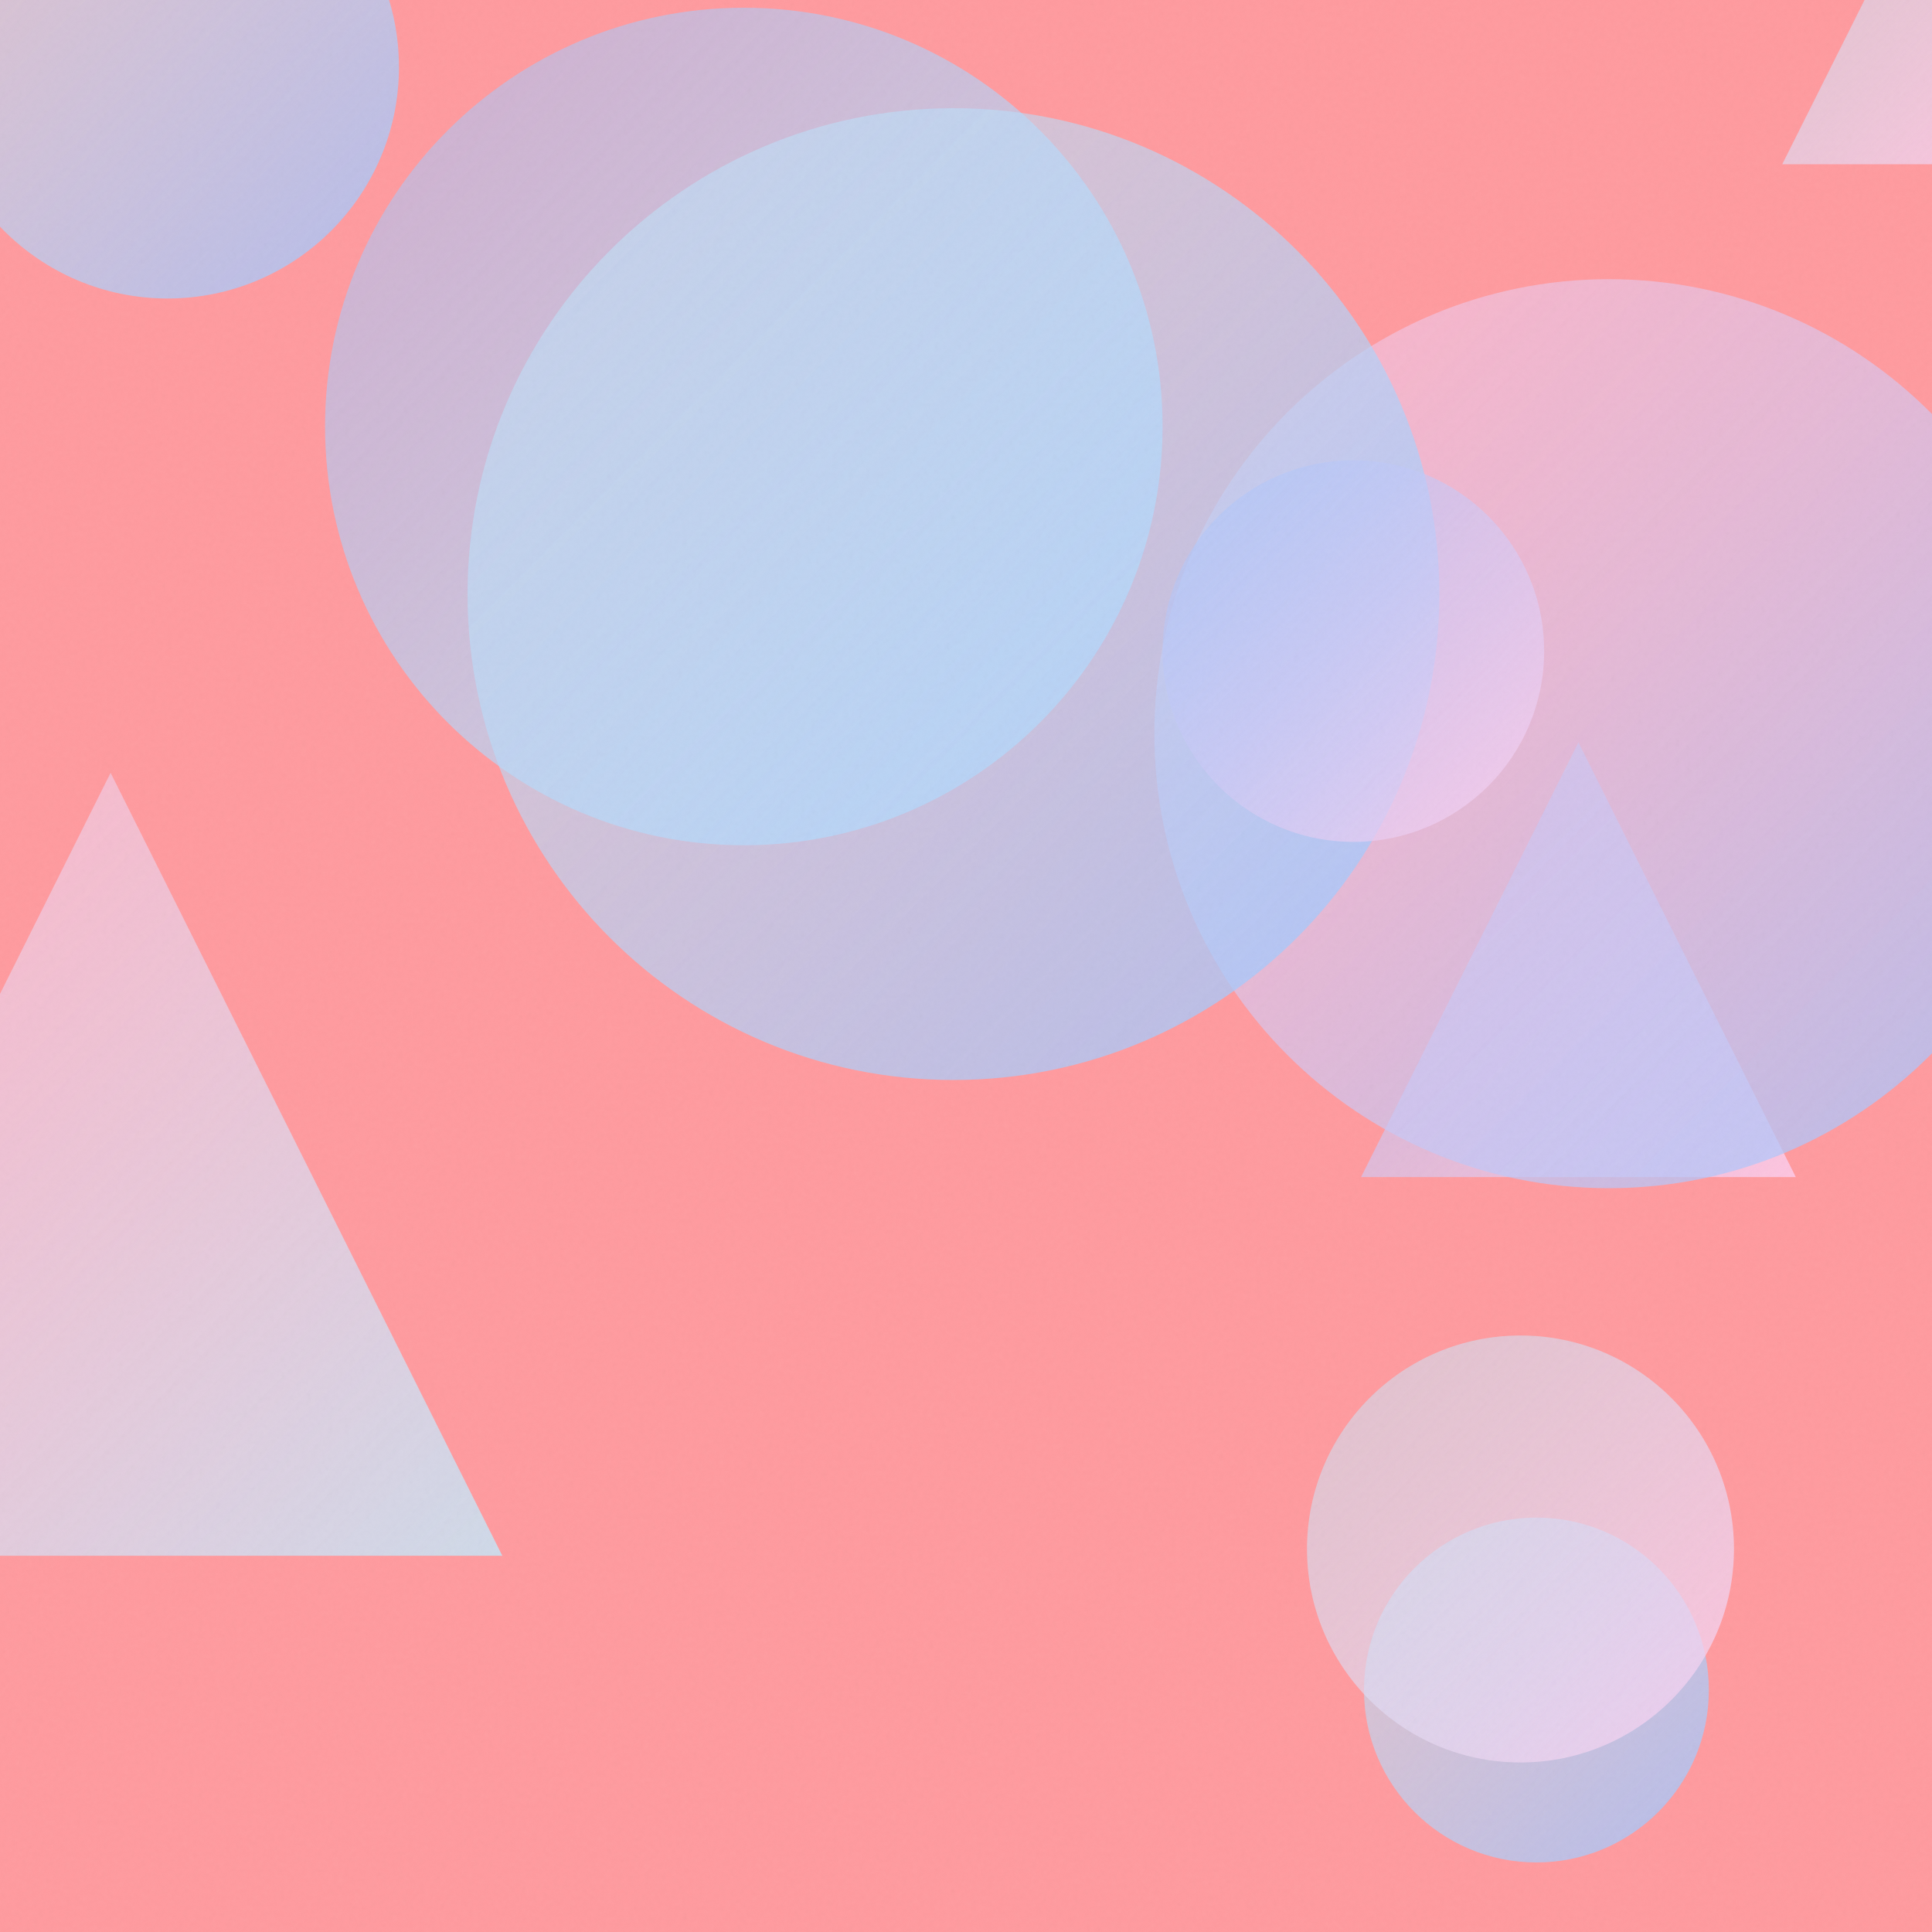
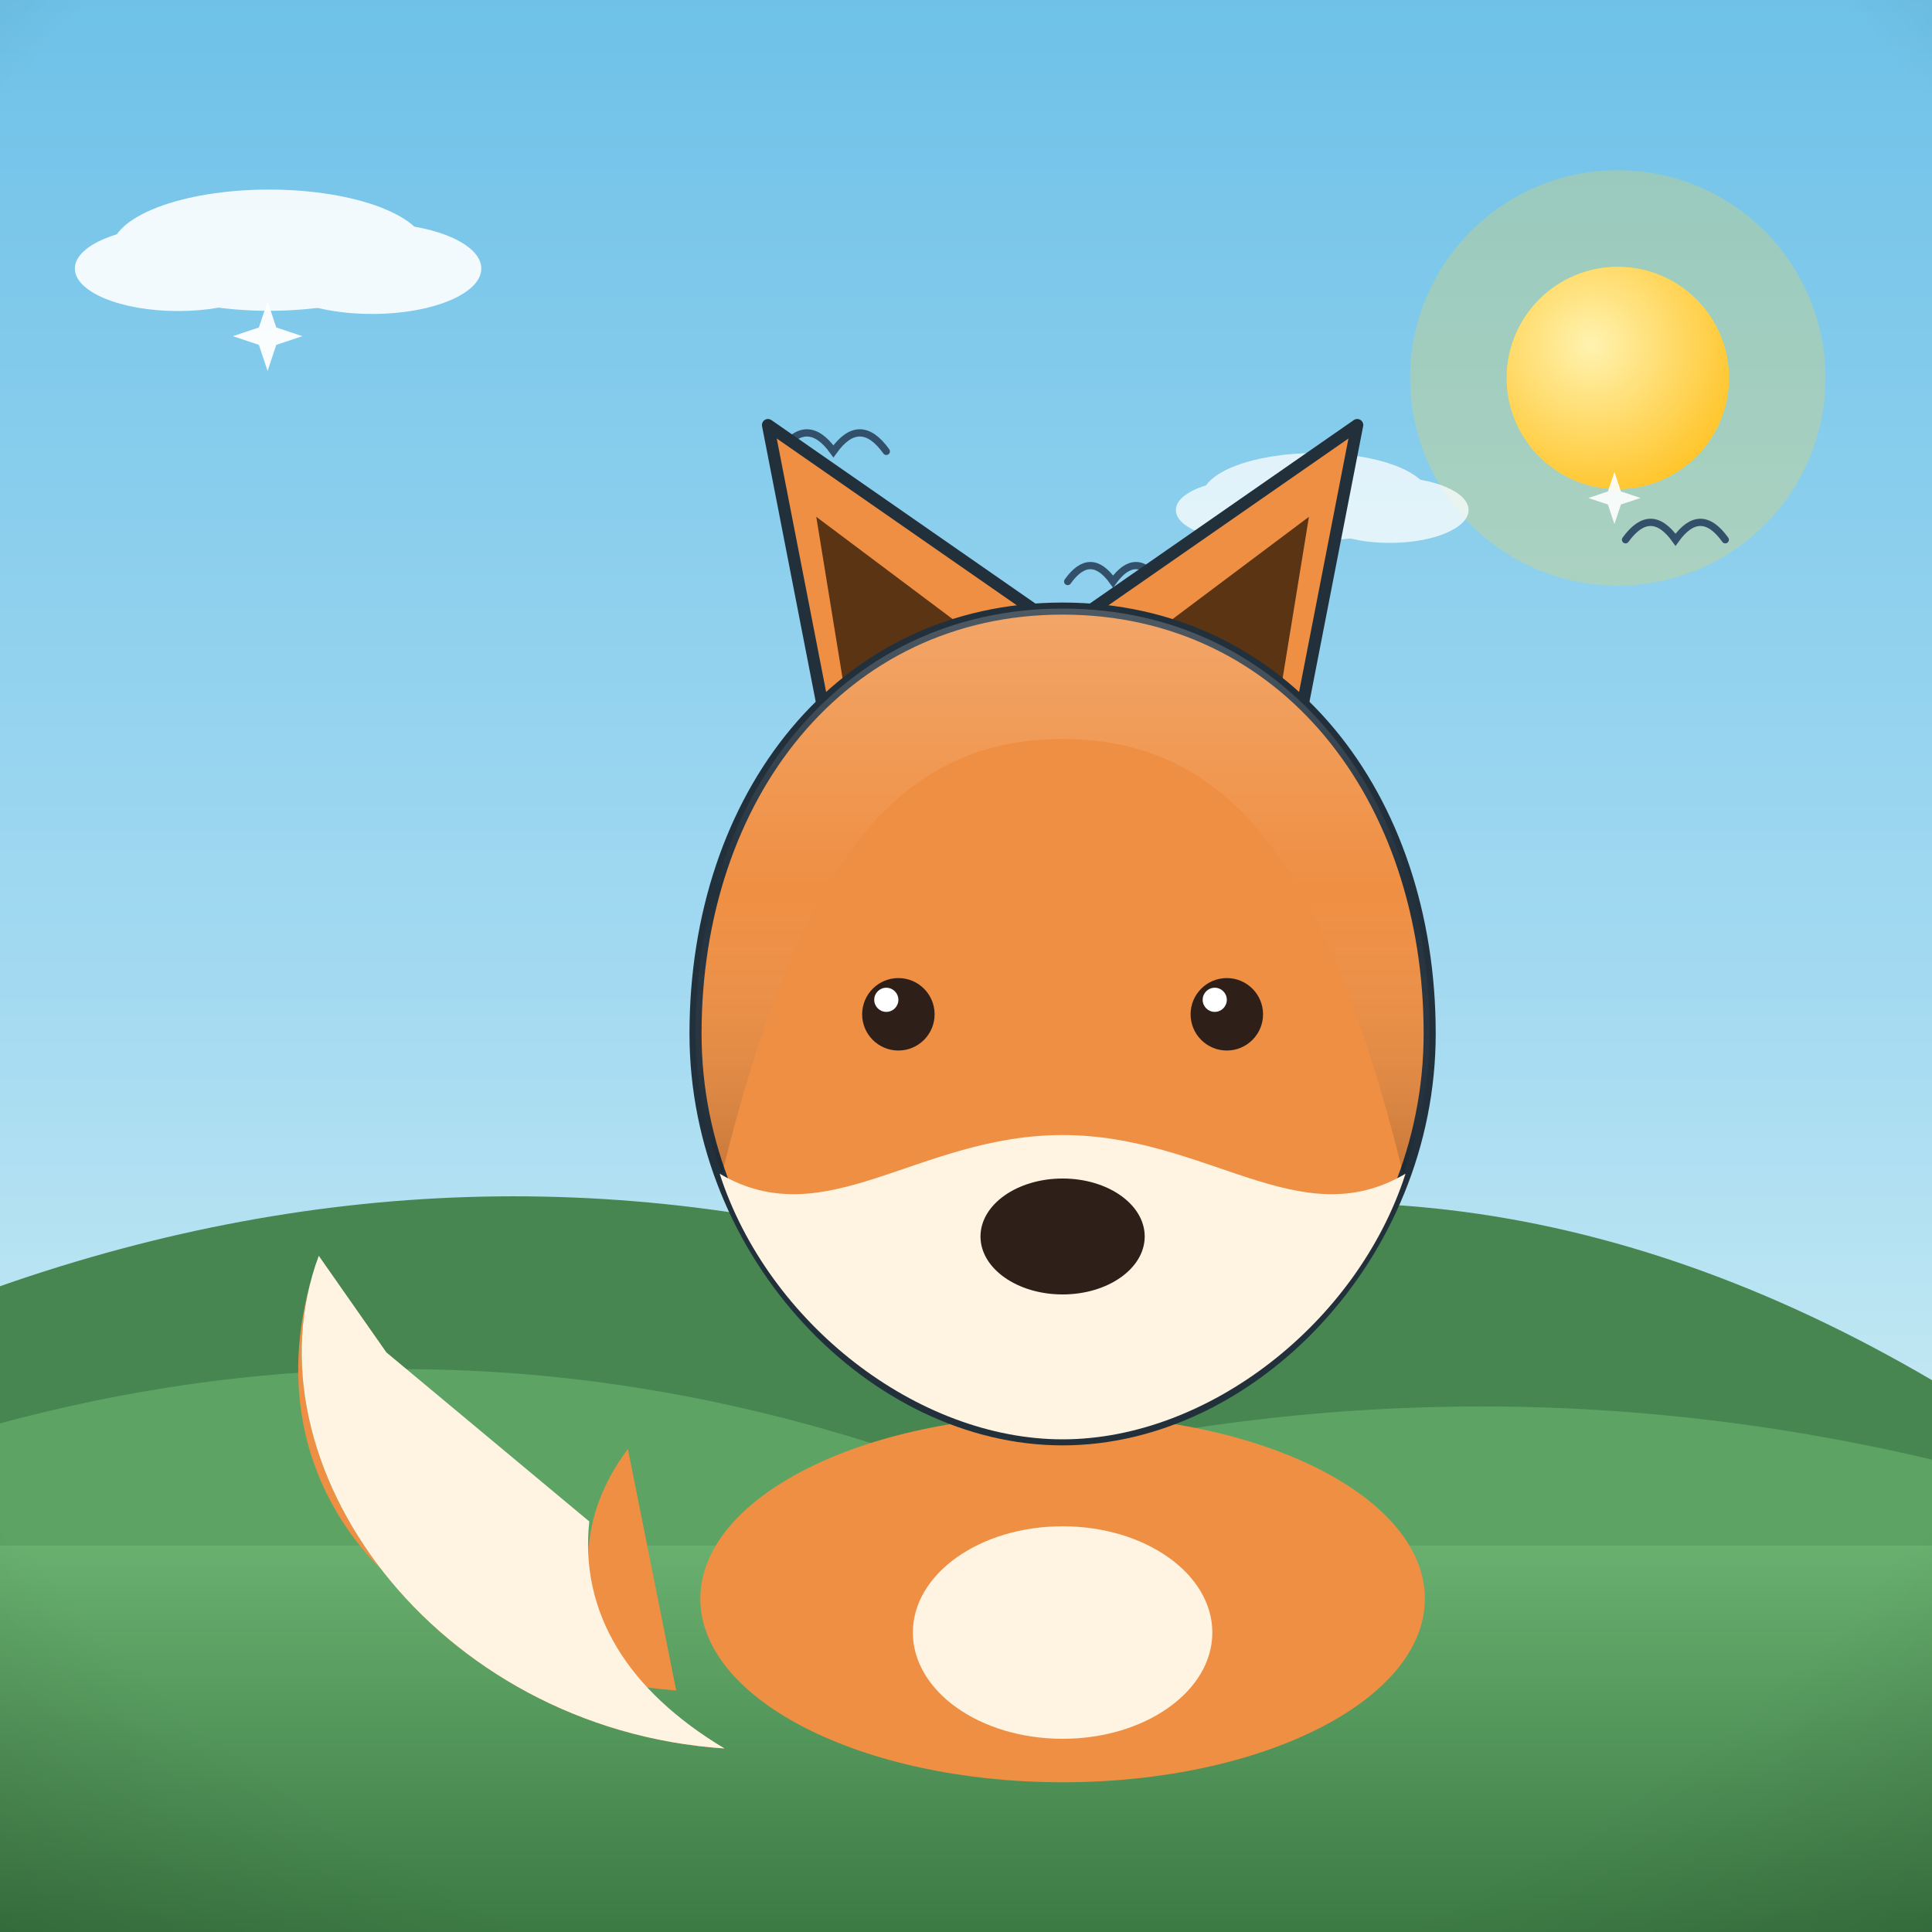
- <svg xmlns="http://www.w3.org/2000/svg" viewBox="0 0 400 400">
+ <svg xmlns="http://www.w3.org/2000/svg" viewBox="0 0 800 800">
  <defs>
-     <linearGradient id="g0" x1="-58.2" y1="160.0" x2="104.0" y2="322.1" gradientUnits="userSpaceOnUse">
-       <stop offset="0" stop-color="#FECFEF" stop-opacity="0.5" />
-       <stop offset="1" stop-color="#C2E9FB" stop-opacity="0.8" />
+     <linearGradient id="sky" x1="0" y1="0" x2="0" y2="1">
+       <stop offset="0" stop-color="#6ec1e8" />
+       <stop offset="0.55" stop-color="#a8dcf2" />
+       <stop offset="1" stop-color="#eafaf1" />
    </linearGradient>
-     <linearGradient id="g1" x1="369.0" y1="-17.1" x2="420.1" y2="34.0" gradientUnits="userSpaceOnUse">
-       <stop offset="0" stop-color="#C2E9FB" stop-opacity="0.5" />
-       <stop offset="1" stop-color="#FECFEF" stop-opacity="0.8" />
+     <radialGradient id="sunG" cx="0.38" cy="0.35" r="0.9">
+       <stop offset="0" stop-color="#fff3b0" />
+       <stop offset="1" stop-color="#ffb703" />
+     </radialGradient>
+     <linearGradient id="ground" x1="0" y1="0" x2="0" y2="1">
+       <stop offset="0" stop-color="#69b06f" />
+       <stop offset="1" stop-color="#3c7a44" />
    </linearGradient>
-     <linearGradient id="g2" x1="282.4" y1="314.1" x2="353.8" y2="385.6" gradientUnits="userSpaceOnUse">
-       <stop offset="0" stop-color="#C2E9FB" stop-opacity="0.5" />
-       <stop offset="1" stop-color="#A1C4FD" stop-opacity="0.8" />
+     <linearGradient id="sea" x1="0" y1="0" x2="0" y2="1">
+       <stop offset="0" stop-color="#3d9bc4" />
+       <stop offset="1" stop-color="#1668a0" />
    </linearGradient>
-     <linearGradient id="g3" x1="281.8" y1="153.7" x2="371.8" y2="243.7" gradientUnits="userSpaceOnUse">
-       <stop offset="0" stop-color="#A1C4FD" stop-opacity="0.5" />
-       <stop offset="1" stop-color="#FECFEF" stop-opacity="0.8" />
+     <linearGradient id="shade" x1="0" y1="0" x2="0" y2="1">
+       <stop offset="0" stop-color="#ffffff" stop-opacity="0.20" />
+       <stop offset="0.5" stop-color="#ffffff" stop-opacity="0" />
+       <stop offset="1" stop-color="#000000" stop-opacity="0.16" />
    </linearGradient>
-     <linearGradient id="g4" x1="67.3" y1="1.6" x2="240.8" y2="175.0" gradientUnits="userSpaceOnUse">
-       <stop offset="0" stop-color="#A1C4FD" stop-opacity="0.5" />
-       <stop offset="1" stop-color="#C2E9FB" stop-opacity="0.8" />
-     </linearGradient>
-     <linearGradient id="g5" x1="239.0" y1="57.8" x2="427.3" y2="246.1" gradientUnits="userSpaceOnUse">
-       <stop offset="0" stop-color="#FECFEF" stop-opacity="0.5" />
-       <stop offset="1" stop-color="#A1C4FD" stop-opacity="0.8" />
-     </linearGradient>
-     <linearGradient id="g6" x1="96.8" y1="22.3" x2="298.0" y2="223.6" gradientUnits="userSpaceOnUse">
-       <stop offset="0" stop-color="#C2E9FB" stop-opacity="0.5" />
-       <stop offset="1" stop-color="#A1C4FD" stop-opacity="0.8" />
-     </linearGradient>
-     <linearGradient id="g7" x1="240.7" y1="95.2" x2="319.7" y2="174.3" gradientUnits="userSpaceOnUse">
-       <stop offset="0" stop-color="#A1C4FD" stop-opacity="0.5" />
-       <stop offset="1" stop-color="#FECFEF" stop-opacity="0.8" />
-     </linearGradient>
-     <linearGradient id="g8" x1="270.6" y1="276.5" x2="359.0" y2="364.8" gradientUnits="userSpaceOnUse">
-       <stop offset="0" stop-color="#C2E9FB" stop-opacity="0.5" />
-       <stop offset="1" stop-color="#FECFEF" stop-opacity="0.8" />
-     </linearGradient>
-     <linearGradient id="g9" x1="-13.3" y1="-34.0" x2="82.6" y2="61.8" gradientUnits="userSpaceOnUse">
-       <stop offset="0" stop-color="#C2E9FB" stop-opacity="0.5" />
-       <stop offset="1" stop-color="#A1C4FD" stop-opacity="0.8" />
-     </linearGradient>
-     <filter id="n">
-       <feTurbulence type="fractalNoise" baseFrequency="0.9" numOctaves="2" stitchTiles="stitch" />
-       <feColorMatrix type="saturate" values="0" />
-     </filter>
+     <radialGradient id="vig" cx="0.5" cy="0.42" r="0.85">
+       <stop offset="0.72" stop-color="#000000" stop-opacity="0" />
+       <stop offset="1" stop-color="#000000" stop-opacity="0.20" />
+     </radialGradient>
  </defs>
-   <rect width="400" height="400" fill="#FF9A9E" />
-   <path d="M 22.9 160.0 L 104.0 322.1 L -58.2 322.1 Z" fill="url(#g0)" />
-   <path d="M 394.6 -17.1 L 420.1 34.0 L 369.0 34.0 Z" fill="url(#g1)" />
-   <circle cx="318.1" cy="349.9" r="35.7" fill="url(#g2)" />
-   <path d="M 326.8 153.7 L 371.8 243.7 L 281.8 243.7 Z" fill="url(#g3)" />
-   <circle cx="154.0" cy="88.3" r="86.7" fill="url(#g4)" />
-   <circle cx="333.1" cy="151.9" r="94.1" fill="url(#g5)" />
-   <circle cx="197.4" cy="123.0" r="100.6" fill="url(#g6)" />
-   <circle cx="280.2" cy="134.8" r="39.5" fill="url(#g7)" />
-   <circle cx="314.8" cy="320.7" r="44.2" fill="url(#g8)" />
-   <circle cx="34.7" cy="13.9" r="47.9" fill="url(#g9)" />
-   <rect width="400" height="400" filter="url(#n)" opacity="0.05" />
+   <rect width="800" height="800" fill="url(#sky)" />
+   <circle cx="669.9" cy="156.5" r="86" fill="#ffd93d" opacity="0.25" />
+   <circle cx="669.9" cy="156.5" r="46" fill="#ffd93d" />
+   <circle cx="669.9" cy="156.5" r="46" fill="url(#sunG)" />
+   <g fill="#ffffff" opacity="0.9">
+     <ellipse cx="111.4" cy="103.6" rx="65.3" ry="25.1" />
+     <ellipse cx="73.7" cy="111.2" rx="42.7" ry="17.6" />
+     <ellipse cx="154.1" cy="111.2" rx="45.2" ry="18.8" />
+   </g>
+   <g fill="#ffffff" opacity="0.75">
+     <ellipse cx="544.8" cy="205.7" rx="47" ry="18.1" />
+     <ellipse cx="517.6" cy="211.2" rx="30.7" ry="12.7" />
+     <ellipse cx="575.5" cy="211.2" rx="32.6" ry="13.6" />
+   </g>
+   <path d="M0 684 L0 532.6 Q 200 462.6 400 524.2 Q 600 454.2 800 571.5 L800 684 Z" fill="#478551" />
+   <path d="M0 730 L0 589.4 Q 200 535.4 400 611.2 Q 600 557.2 800 604.4 L800 730 Z" fill="#5da464" />
+   <rect y="640" width="800" height="160" fill="url(#ground)" />
+   <path d="M 442.1 240.8 Q 451.5 227.6 460.9 240.8 Q 470.4 227.6 479.8 240.8" fill="none" stroke="#33506b" stroke-width="3" stroke-linecap="round" />
+   <path d="M 323.2 186.9 Q 334.1 171.6 345.1 186.9 Q 356 171.6 367 186.9" fill="none" stroke="#33506b" stroke-width="3" stroke-linecap="round" />
+   <path d="M 673.1 223.5 Q 683.5 209.1 693.8 223.5 Q 704.1 209.1 714.4 223.5" fill="none" stroke="#33506b" stroke-width="3" stroke-linecap="round" />
+   <g transform="translate(400 0) scale(-1 1) translate(-400 0)">
+     <path d="M520 700 C 640 690 700 610 668 520 C 700 606 620 716 500 724 C 560 690 570 640 540 600 Z" fill="#ef8f43" />
+     <path d="M668 520 C 700 606 620 716 500 724 C 540 700 560 668 556 630 L 640 560 Z" fill="#fff3e2" />
+     <ellipse cx="360" cy="662" rx="150" ry="76" fill="#ef8f43" />
+     <ellipse cx="360" cy="676" rx="62" ry="44" fill="#fff3e2" />
+     <path d="M268 330 L238 176 L356 258 Z" fill="#ef8f43" stroke="#22303c" stroke-width="5" stroke-linejoin="round" />
+     <path d="M452 330 L482 176 L364 258 Z" fill="#ef8f43" stroke="#22303c" stroke-width="5" stroke-linejoin="round" />
+     <path d="M272 300 L258 214 L322 262 Z" fill="#5b3413" />
+     <path d="M448 300 L462 214 L398 262 Z" fill="#5b3413" />
+     <path d="M360 252 C 268 252 208 330 208 428 C 208 520 282 596 360 596 C 438 596 512 520 512 428 C 512 330 452 252 360 252 Z" fill="#ef8f43" stroke="#22303c" stroke-width="5" stroke-linejoin="round" />
+     <path d="M360 596 C 300 596 238 548 218 486 C 262 512 300 470 360 470 C 420 470 458 512 502 486 C 482 548 420 596 360 596 Z" fill="#fff3e2" />
+     <ellipse cx="360" cy="512" rx="34" ry="24" fill="#2e2019" />
+     <circle cx="292" cy="420" r="15" fill="#2e2019" />
+     <circle cx="428" cy="420" r="15" fill="#2e2019" />
+     <circle cx="297" cy="414" r="5" fill="#ffffff" />
+     <circle cx="433" cy="414" r="5" fill="#ffffff" />
+     <path d="M208 428 C 208 330 268 252 360 252 C 452 252 512 330 512 428 C 512 448 508 468 501 486 C 470 360 430 306 360 306 C 290 306 250 360 219 486 C 212 468 208 448 208 428 Z" fill="url(#shade)" />
+   </g>
+   <path d="M 110.8 124.8 L 114.4 135.6 L 125.2 139.2 L 114.4 142.8 L 110.8 153.6 L 107.2 142.8 L 96.4 139.2 L 107.2 135.6 Z" fill="#ffffff" opacity="0.95" />
+   <path d="M 668.5 195.4 L 671.2 203.5 L 679.3 206.2 L 671.2 208.9 L 668.5 217 L 665.8 208.9 L 657.7 206.2 L 665.8 203.5 Z" fill="#ffffff" opacity="0.9" />
+   <rect width="800" height="800" fill="url(#vig)" />
</svg>
